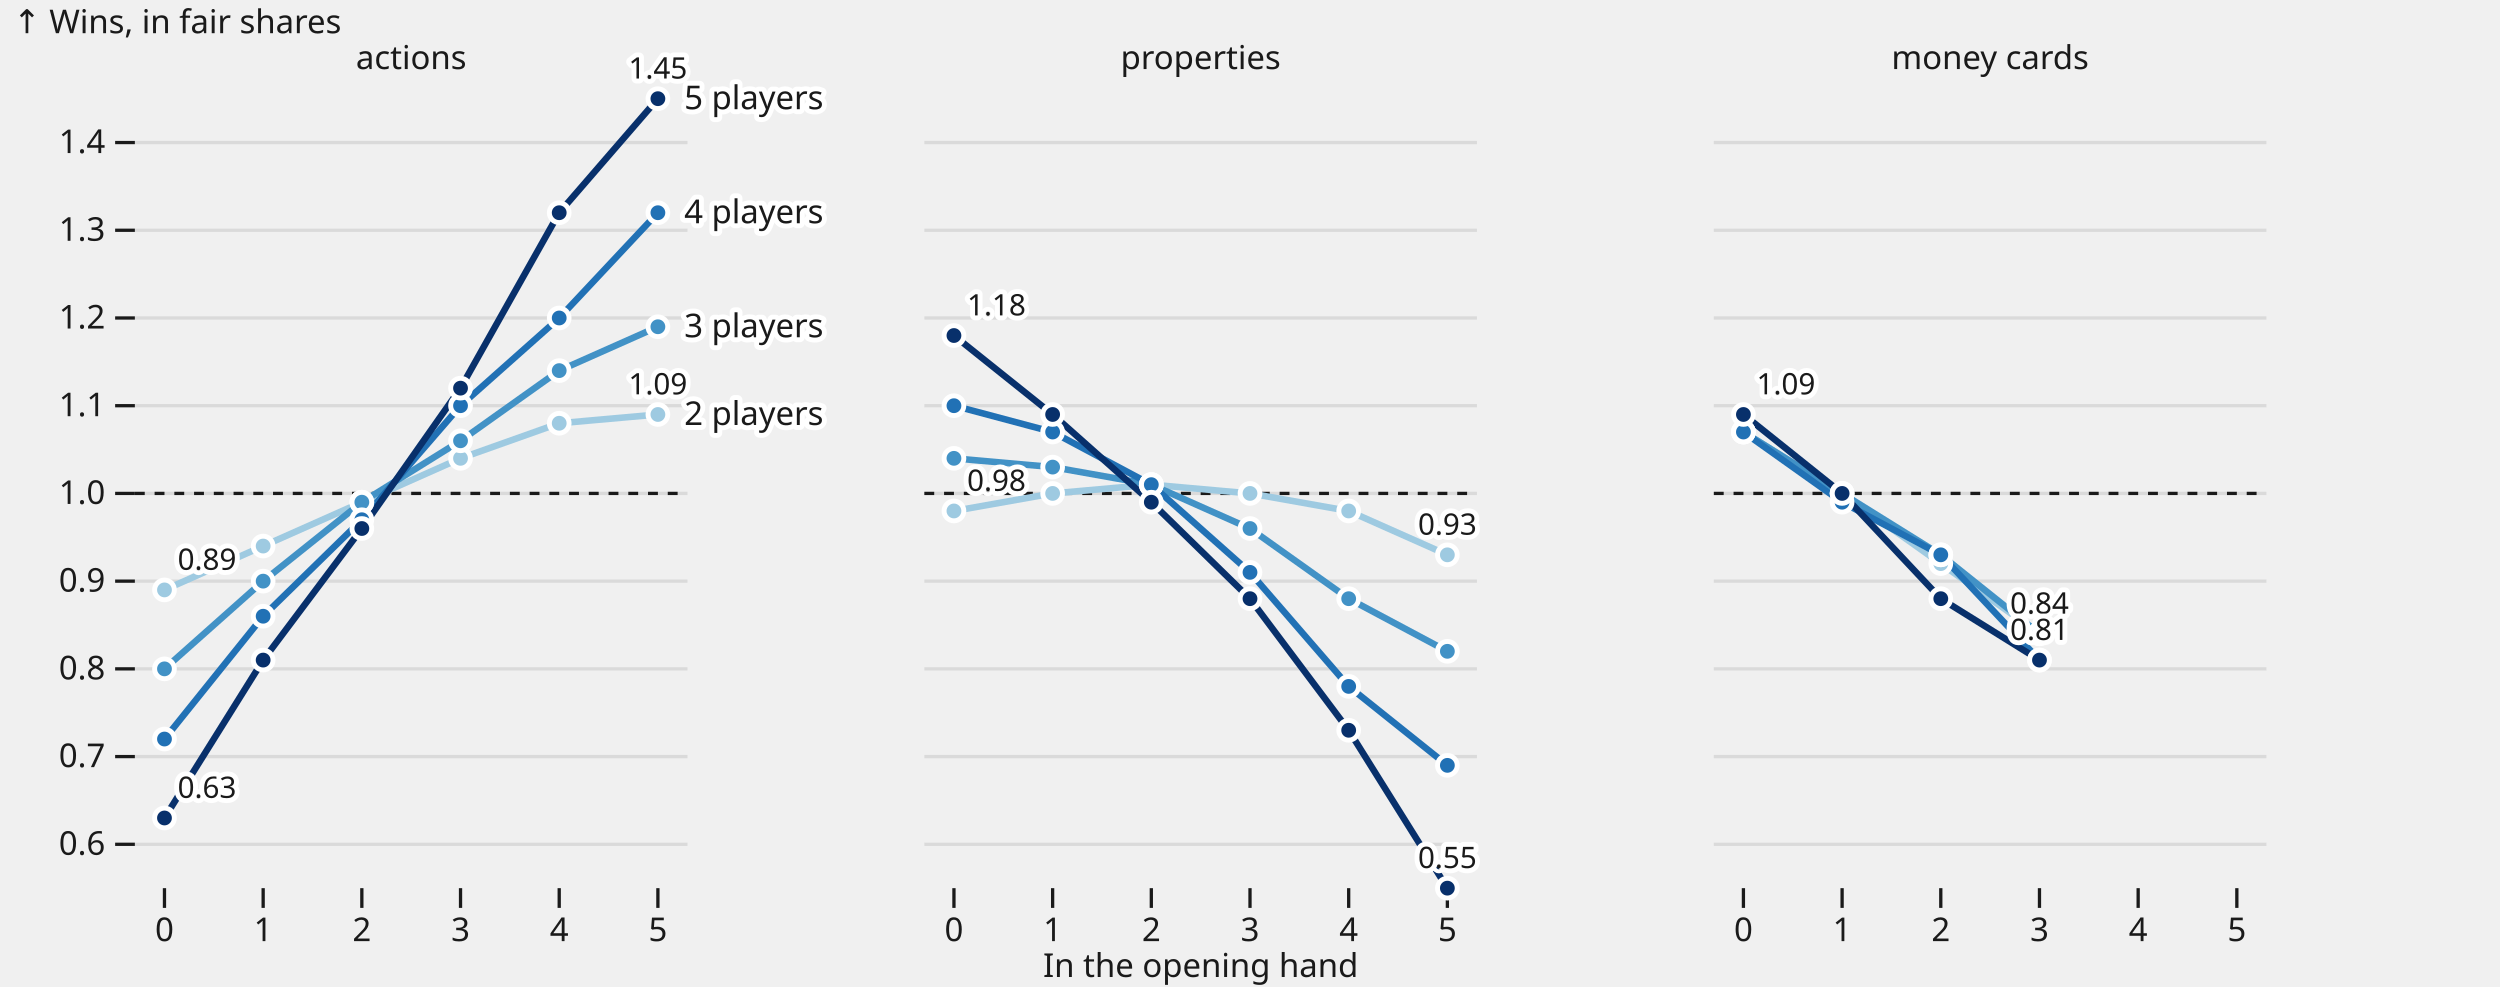
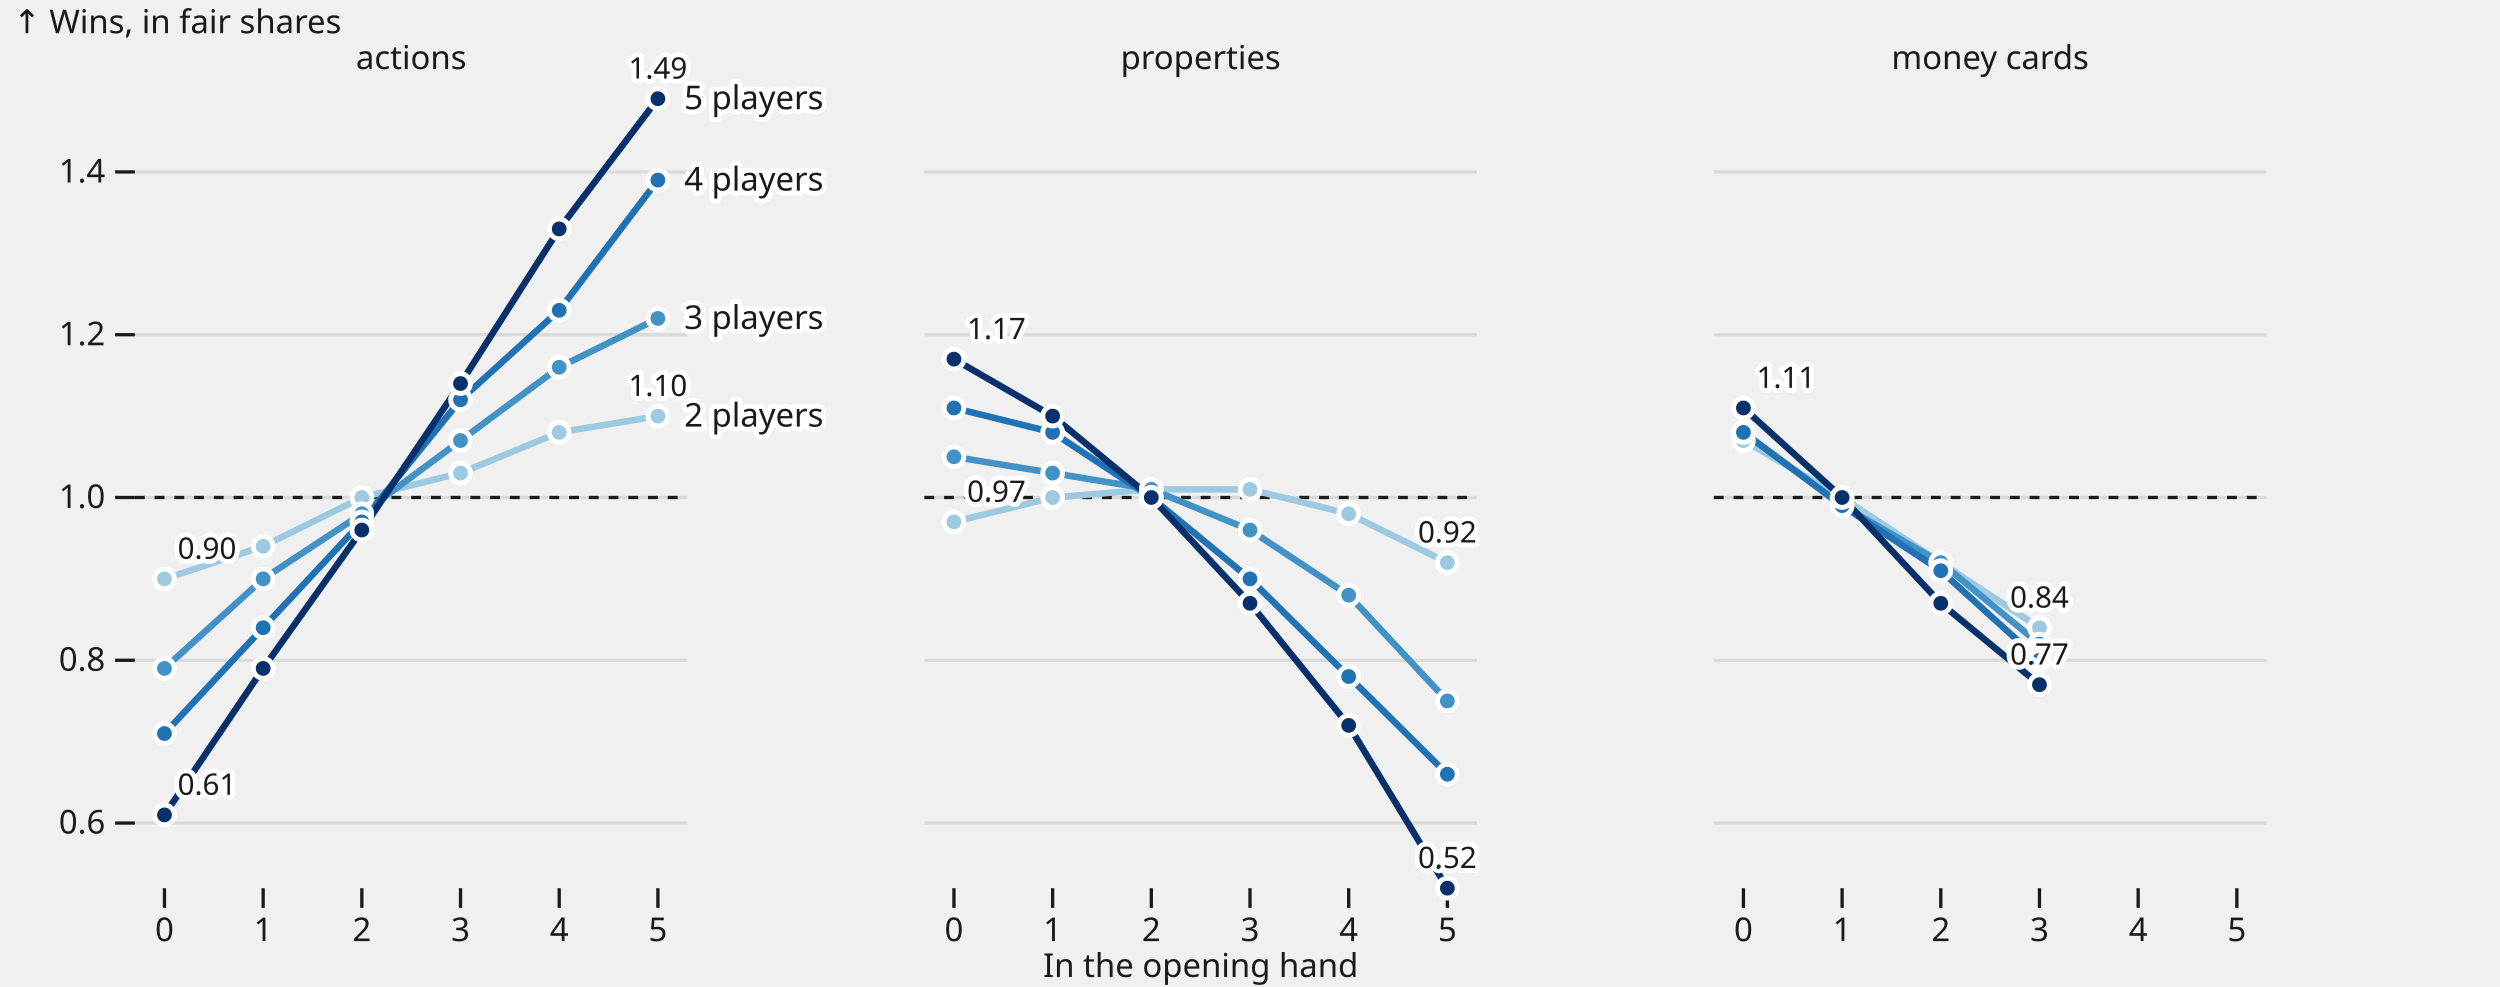
<svg xmlns="http://www.w3.org/2000/svg" class="plot-d6a7b5" fill="currentColor" font-family="system-ui, sans-serif" font-size="10" text-anchor="middle" width="760" height="300" viewBox="0 0 760 300" style="background: rgb(255, 255, 255); color: rgb(26, 26, 26);">
  <style>@media (prefers-color-scheme: dark) { :root { filter: invert(1) hue-rotate(180deg); background: none !important } }</style>
  <style>:where(.plot-d6a7b5) {
  --plot-background: white;
  display: block;
  height: auto;
  height: intrinsic;
  max-width: 100%;
}
:where(.plot-d6a7b5 text),
:where(.plot-d6a7b5 tspan) {
  white-space: pre;
}</style>
  <g aria-label="fx-axis tick label" transform="translate(0,-9)">
    <g transform="translate(1,0)">
      <text transform="translate(124,30)">actions</text>
    </g>
    <g transform="translate(241,0)">
      <text transform="translate(124,30)">properties</text>
    </g>
    <g transform="translate(481,0)">
      <text transform="translate(124,30)">money cards</text>
    </g>
  </g>
  <g aria-label="y-grid" aria-hidden="true">
    <g stroke="currentColor" stroke-opacity="0.1" transform="translate(1,0)">
-       <line x1="40" x2="208" y1="256.667" y2="256.667" />
-       <line x1="40" x2="208" y1="230" y2="230" />
-       <line x1="40" x2="208" y1="203.333" y2="203.333" />
-       <line x1="40" x2="208" y1="176.667" y2="176.667" />
-       <line x1="40" x2="208" y1="150" y2="150" />
-       <line x1="40" x2="208" y1="123.333" y2="123.333" />
-       <line x1="40" x2="208" y1="96.667" y2="96.667" />
-       <line x1="40" x2="208" y1="70" y2="70" />
-       <line x1="40" x2="208" y1="43.333" y2="43.333" />
+       <line x1="40" x2="208" y1="250.206" y2="250.206" />
+       <line x1="40" x2="208" y1="200.722" y2="200.722" />
+       <line x1="40" x2="208" y1="151.237" y2="151.237" />
+       <line x1="40" x2="208" y1="101.753" y2="101.753" />
+       <line x1="40" x2="208" y1="52.268" y2="52.268" />
    </g>
    <g stroke="currentColor" stroke-opacity="0.1" transform="translate(241,0)">
-       <line x1="40" x2="208" y1="256.667" y2="256.667" />
-       <line x1="40" x2="208" y1="230" y2="230" />
-       <line x1="40" x2="208" y1="203.333" y2="203.333" />
-       <line x1="40" x2="208" y1="176.667" y2="176.667" />
-       <line x1="40" x2="208" y1="150" y2="150" />
-       <line x1="40" x2="208" y1="123.333" y2="123.333" />
-       <line x1="40" x2="208" y1="96.667" y2="96.667" />
-       <line x1="40" x2="208" y1="70" y2="70" />
-       <line x1="40" x2="208" y1="43.333" y2="43.333" />
+       <line x1="40" x2="208" y1="250.206" y2="250.206" />
+       <line x1="40" x2="208" y1="200.722" y2="200.722" />
+       <line x1="40" x2="208" y1="151.237" y2="151.237" />
+       <line x1="40" x2="208" y1="101.753" y2="101.753" />
+       <line x1="40" x2="208" y1="52.268" y2="52.268" />
    </g>
    <g stroke="currentColor" stroke-opacity="0.1" transform="translate(481,0)">
-       <line x1="40" x2="208" y1="256.667" y2="256.667" />
-       <line x1="40" x2="208" y1="230" y2="230" />
-       <line x1="40" x2="208" y1="203.333" y2="203.333" />
-       <line x1="40" x2="208" y1="176.667" y2="176.667" />
-       <line x1="40" x2="208" y1="150" y2="150" />
-       <line x1="40" x2="208" y1="123.333" y2="123.333" />
-       <line x1="40" x2="208" y1="96.667" y2="96.667" />
-       <line x1="40" x2="208" y1="70" y2="70" />
-       <line x1="40" x2="208" y1="43.333" y2="43.333" />
+       <line x1="40" x2="208" y1="250.206" y2="250.206" />
+       <line x1="40" x2="208" y1="200.722" y2="200.722" />
+       <line x1="40" x2="208" y1="151.237" y2="151.237" />
+       <line x1="40" x2="208" y1="101.753" y2="101.753" />
+       <line x1="40" x2="208" y1="52.268" y2="52.268" />
    </g>
  </g>
  <g aria-label="y-axis tick" aria-hidden="true">
    <g fill="none" stroke="currentColor" transform="translate(1,0)">
-       <path transform="translate(40,256.6667)" d="M0,0L-6,0" />
-       <path transform="translate(40,230)" d="M0,0L-6,0" />
-       <path transform="translate(40,203.3333)" d="M0,0L-6,0" />
-       <path transform="translate(40,176.6667)" d="M0,0L-6,0" />
-       <path transform="translate(40,150)" d="M0,0L-6,0" />
-       <path transform="translate(40,123.3333)" d="M0,0L-6,0" />
-       <path transform="translate(40,96.66667)" d="M0,0L-6,0" />
-       <path transform="translate(40,70)" d="M0,0L-6,0" />
-       <path transform="translate(40,43.33333)" d="M0,0L-6,0" />
+       <path transform="translate(40,250.2062)" d="M0,0L-6,0" />
+       <path transform="translate(40,200.7216)" d="M0,0L-6,0" />
+       <path transform="translate(40,151.2371)" d="M0,0L-6,0" />
+       <path transform="translate(40,101.7526)" d="M0,0L-6,0" />
+       <path transform="translate(40,52.26804)" d="M0,0L-6,0" />
    </g>
  </g>
  <g aria-label="y-axis tick label" transform="translate(-9,0)">
    <g text-anchor="end" font-variant="tabular-nums" transform="translate(1,0)">
-       <text y="0.32em" transform="translate(40,256.6667)">0.6</text>
-       <text y="0.32em" transform="translate(40,230)">0.7</text>
-       <text y="0.32em" transform="translate(40,203.3333)">0.8</text>
-       <text y="0.32em" transform="translate(40,176.6667)">0.9</text>
-       <text y="0.32em" transform="translate(40,150)">1.0</text>
-       <text y="0.32em" transform="translate(40,123.3333)">1.1</text>
-       <text y="0.32em" transform="translate(40,96.66667)">1.2</text>
-       <text y="0.32em" transform="translate(40,70)">1.3</text>
-       <text y="0.32em" transform="translate(40,43.33333)">1.4</text>
+       <text y="0.32em" transform="translate(40,250.2062)">0.6</text>
+       <text y="0.32em" transform="translate(40,200.7216)">0.8</text>
+       <text y="0.32em" transform="translate(40,151.2371)">1.0</text>
+       <text y="0.32em" transform="translate(40,101.7526)">1.2</text>
+       <text y="0.32em" transform="translate(40,52.26804)">1.4</text>
    </g>
  </g>
  <g aria-label="y-axis label" text-anchor="start" transform="translate(-37,-27)">
    <text y="0.71em" transform="translate(41,30)">↑ Wins, in fair shares</text>
  </g>
  <g aria-label="x-axis tick" aria-hidden="true">
    <g fill="none" stroke="currentColor" transform="translate(1,0)">
      <path transform="translate(49,270)" d="M0,0L0,6" />
      <path transform="translate(79,270)" d="M0,0L0,6" />
      <path transform="translate(109,270)" d="M0,0L0,6" />
      <path transform="translate(139,270)" d="M0,0L0,6" />
      <path transform="translate(169,270)" d="M0,0L0,6" />
      <path transform="translate(199,270)" d="M0,0L0,6" />
    </g>
    <g fill="none" stroke="currentColor" transform="translate(241,0)">
      <path transform="translate(49,270)" d="M0,0L0,6" />
      <path transform="translate(79,270)" d="M0,0L0,6" />
      <path transform="translate(109,270)" d="M0,0L0,6" />
      <path transform="translate(139,270)" d="M0,0L0,6" />
      <path transform="translate(169,270)" d="M0,0L0,6" />
      <path transform="translate(199,270)" d="M0,0L0,6" />
    </g>
    <g fill="none" stroke="currentColor" transform="translate(481,0)">
      <path transform="translate(49,270)" d="M0,0L0,6" />
      <path transform="translate(79,270)" d="M0,0L0,6" />
      <path transform="translate(109,270)" d="M0,0L0,6" />
      <path transform="translate(139,270)" d="M0,0L0,6" />
      <path transform="translate(169,270)" d="M0,0L0,6" />
      <path transform="translate(199,270)" d="M0,0L0,6" />
    </g>
  </g>
  <g aria-label="x-axis tick label" transform="translate(0,9)">
    <g transform="translate(1,0)">
      <text y="0.71em" transform="translate(49,270)">0</text>
      <text y="0.71em" transform="translate(79,270)">1</text>
      <text y="0.71em" transform="translate(109,270)">2</text>
      <text y="0.71em" transform="translate(139,270)">3</text>
      <text y="0.71em" transform="translate(169,270)">4</text>
      <text y="0.71em" transform="translate(199,270)">5</text>
    </g>
    <g transform="translate(241,0)">
      <text y="0.71em" transform="translate(49,270)">0</text>
      <text y="0.71em" transform="translate(79,270)">1</text>
      <text y="0.71em" transform="translate(109,270)">2</text>
      <text y="0.71em" transform="translate(139,270)">3</text>
      <text y="0.71em" transform="translate(169,270)">4</text>
      <text y="0.71em" transform="translate(199,270)">5</text>
    </g>
    <g transform="translate(481,0)">
      <text y="0.71em" transform="translate(49,270)">0</text>
      <text y="0.71em" transform="translate(79,270)">1</text>
      <text y="0.71em" transform="translate(109,270)">2</text>
      <text y="0.71em" transform="translate(139,270)">3</text>
      <text y="0.71em" transform="translate(169,270)">4</text>
      <text y="0.71em" transform="translate(199,270)">5</text>
    </g>
  </g>
  <g aria-label="x-axis label" transform="translate(0,27)">
    <text transform="translate(365,270)">In the opening hand</text>
  </g>
  <g aria-label="rule">
    <g stroke="#1a1a1a" stroke-dasharray="3,3" transform="translate(1,0)">
-       <line x1="40" x2="208" y1="150" y2="150" />
+       <line x1="40" x2="208" y1="151.237" y2="151.237" />
    </g>
    <g stroke="#1a1a1a" stroke-dasharray="3,3" transform="translate(241,0)">
-       <line x1="40" x2="208" y1="150" y2="150" />
+       <line x1="40" x2="208" y1="151.237" y2="151.237" />
    </g>
    <g stroke="#1a1a1a" stroke-dasharray="3,3" transform="translate(481,0)">
-       <line x1="40" x2="208" y1="150" y2="150" />
+       <line x1="40" x2="208" y1="151.237" y2="151.237" />
    </g>
  </g>
  <g aria-label="line">
    <g fill="none" stroke-width="2" stroke-linejoin="round" stroke-linecap="round" transform="translate(1,0)">
-       <path stroke="#9ecae1" d="M49,179.333L79,166L109,152.667L139,139.333L169,128.667L199,126" />
-       <path stroke="#4292c6" d="M49,203.333L79,176.667L109,152.667L139,134L169,112.667L199,99.333" />
-       <path stroke="#2171b5" d="M49,224.667L79,187.333L109,158L139,123.333L169,96.667L199,64.667" />
-       <path stroke="#08306b" d="M49,248.667L79,200.667L109,160.667L139,118L169,64.667L199,30" />
+       <path stroke="#9ecae1" d="M49,175.979L79,166.082L109,151.237L139,143.814L169,131.443L199,126.495" />
+       <path stroke="#4292c6" d="M49,203.196L79,175.979L109,156.186L139,133.918L169,111.649L199,96.804" />
+       <path stroke="#2171b5" d="M49,222.99L79,190.825L109,158.66L139,121.546L169,94.33L199,54.742" />
+       <path stroke="#08306b" d="M49,247.732L79,203.196L109,161.134L139,116.598L169,69.588L199,30" />
    </g>
    <g fill="none" stroke-width="2" stroke-linejoin="round" stroke-linecap="round" transform="translate(241,0)">
-       <path stroke="#9ecae1" d="M49,155.333L79,150L109,147.333L139,150L169,155.333L199,168.667" />
-       <path stroke="#4292c6" d="M49,139.333L79,142L109,147.333L139,160.667L169,182L199,198" />
-       <path stroke="#2171b5" d="M49,123.333L79,131.333L109,147.333L139,174L169,208.667L199,232.667" />
-       <path stroke="#08306b" d="M49,102L79,126L109,152.667L139,182L169,222L199,270" />
+       <path stroke="#9ecae1" d="M49,158.66L79,151.237L109,148.763L139,148.763L169,156.186L199,171.031" />
+       <path stroke="#4292c6" d="M49,138.866L79,143.814L109,148.763L139,161.134L169,180.928L199,213.093" />
+       <path stroke="#2171b5" d="M49,124.021L79,131.443L109,151.237L139,175.979L169,205.67L199,235.361" />
+       <path stroke="#08306b" d="M49,109.175L79,126.495L109,151.237L139,183.402L169,220.515L199,270" />
    </g>
    <g fill="none" stroke-width="2" stroke-linejoin="round" stroke-linecap="round" transform="translate(481,0)">
-       <path stroke="#9ecae1" d="M49,131.333L79,150L109,171.333L139,192.667" />
-       <path stroke="#4292c6" d="M49,131.333L79,150L109,168.667L139,192.667" />
-       <path stroke="#2171b5" d="M49,131.333L79,152.667L109,168.667L139,200.667" />
-       <path stroke="#08306b" d="M49,126L79,150L109,182L139,200.667" />
+       <path stroke="#9ecae1" d="M49,133.918L79,151.237L109,171.031L139,190.825" />
+       <path stroke="#4292c6" d="M49,131.443L79,153.711L109,171.031L139,195.773" />
+       <path stroke="#2171b5" d="M49,131.443L79,153.711L109,173.505L139,200.722" />
+       <path stroke="#08306b" d="M49,124.021L79,151.237L109,183.402L139,208.144" />
    </g>
  </g>
  <g aria-label="dot">
    <g stroke="#ffffff" stroke-width="1.5" transform="translate(1,0)">
-       <circle cx="49" cy="179.333" r="3" fill="#9ecae1" />
-       <circle cx="49" cy="203.333" r="3" fill="#4292c6" />
-       <circle cx="49" cy="224.667" r="3" fill="#2171b5" />
-       <circle cx="49" cy="248.667" r="3" fill="#08306b" />
-       <circle cx="79" cy="166" r="3" fill="#9ecae1" />
-       <circle cx="79" cy="176.667" r="3" fill="#4292c6" />
-       <circle cx="79" cy="187.333" r="3" fill="#2171b5" />
-       <circle cx="79" cy="200.667" r="3" fill="#08306b" />
-       <circle cx="109" cy="152.667" r="3" fill="#9ecae1" />
-       <circle cx="109" cy="152.667" r="3" fill="#4292c6" />
-       <circle cx="109" cy="158" r="3" fill="#2171b5" />
-       <circle cx="109" cy="160.667" r="3" fill="#08306b" />
-       <circle cx="139" cy="139.333" r="3" fill="#9ecae1" />
-       <circle cx="139" cy="134" r="3" fill="#4292c6" />
-       <circle cx="139" cy="123.333" r="3" fill="#2171b5" />
-       <circle cx="139" cy="118" r="3" fill="#08306b" />
-       <circle cx="169" cy="128.667" r="3" fill="#9ecae1" />
-       <circle cx="169" cy="112.667" r="3" fill="#4292c6" />
-       <circle cx="169" cy="96.667" r="3" fill="#2171b5" />
-       <circle cx="169" cy="64.667" r="3" fill="#08306b" />
-       <circle cx="199" cy="126" r="3" fill="#9ecae1" />
-       <circle cx="199" cy="99.333" r="3" fill="#4292c6" />
-       <circle cx="199" cy="64.667" r="3" fill="#2171b5" />
+       <circle cx="49" cy="175.979" r="3" fill="#9ecae1" />
+       <circle cx="49" cy="203.196" r="3" fill="#4292c6" />
+       <circle cx="49" cy="222.99" r="3" fill="#2171b5" />
+       <circle cx="49" cy="247.732" r="3" fill="#08306b" />
+       <circle cx="79" cy="166.082" r="3" fill="#9ecae1" />
+       <circle cx="79" cy="175.979" r="3" fill="#4292c6" />
+       <circle cx="79" cy="190.825" r="3" fill="#2171b5" />
+       <circle cx="79" cy="203.196" r="3" fill="#08306b" />
+       <circle cx="109" cy="151.237" r="3" fill="#9ecae1" />
+       <circle cx="109" cy="156.186" r="3" fill="#4292c6" />
+       <circle cx="109" cy="158.66" r="3" fill="#2171b5" />
+       <circle cx="109" cy="161.134" r="3" fill="#08306b" />
+       <circle cx="139" cy="143.814" r="3" fill="#9ecae1" />
+       <circle cx="139" cy="133.918" r="3" fill="#4292c6" />
+       <circle cx="139" cy="121.546" r="3" fill="#2171b5" />
+       <circle cx="139" cy="116.598" r="3" fill="#08306b" />
+       <circle cx="169" cy="131.443" r="3" fill="#9ecae1" />
+       <circle cx="169" cy="111.649" r="3" fill="#4292c6" />
+       <circle cx="169" cy="94.33" r="3" fill="#2171b5" />
+       <circle cx="169" cy="69.588" r="3" fill="#08306b" />
+       <circle cx="199" cy="126.495" r="3" fill="#9ecae1" />
+       <circle cx="199" cy="96.804" r="3" fill="#4292c6" />
+       <circle cx="199" cy="54.742" r="3" fill="#2171b5" />
      <circle cx="199" cy="30" r="3" fill="#08306b" />
    </g>
    <g stroke="#ffffff" stroke-width="1.5" transform="translate(241,0)">
-       <circle cx="49" cy="155.333" r="3" fill="#9ecae1" />
-       <circle cx="49" cy="139.333" r="3" fill="#4292c6" />
-       <circle cx="49" cy="123.333" r="3" fill="#2171b5" />
-       <circle cx="49" cy="102" r="3" fill="#08306b" />
-       <circle cx="79" cy="150" r="3" fill="#9ecae1" />
-       <circle cx="79" cy="142" r="3" fill="#4292c6" />
-       <circle cx="79" cy="131.333" r="3" fill="#2171b5" />
-       <circle cx="79" cy="126" r="3" fill="#08306b" />
-       <circle cx="109" cy="147.333" r="3" fill="#9ecae1" />
-       <circle cx="109" cy="147.333" r="3" fill="#4292c6" />
-       <circle cx="109" cy="147.333" r="3" fill="#2171b5" />
-       <circle cx="109" cy="152.667" r="3" fill="#08306b" />
-       <circle cx="139" cy="150" r="3" fill="#9ecae1" />
-       <circle cx="139" cy="160.667" r="3" fill="#4292c6" />
-       <circle cx="139" cy="174" r="3" fill="#2171b5" />
-       <circle cx="139" cy="182" r="3" fill="#08306b" />
-       <circle cx="169" cy="155.333" r="3" fill="#9ecae1" />
-       <circle cx="169" cy="182" r="3" fill="#4292c6" />
-       <circle cx="169" cy="208.667" r="3" fill="#2171b5" />
-       <circle cx="169" cy="222" r="3" fill="#08306b" />
-       <circle cx="199" cy="168.667" r="3" fill="#9ecae1" />
-       <circle cx="199" cy="198" r="3" fill="#4292c6" />
-       <circle cx="199" cy="232.667" r="3" fill="#2171b5" />
+       <circle cx="49" cy="158.66" r="3" fill="#9ecae1" />
+       <circle cx="49" cy="138.866" r="3" fill="#4292c6" />
+       <circle cx="49" cy="124.021" r="3" fill="#2171b5" />
+       <circle cx="49" cy="109.175" r="3" fill="#08306b" />
+       <circle cx="79" cy="151.237" r="3" fill="#9ecae1" />
+       <circle cx="79" cy="143.814" r="3" fill="#4292c6" />
+       <circle cx="79" cy="131.443" r="3" fill="#2171b5" />
+       <circle cx="79" cy="126.495" r="3" fill="#08306b" />
+       <circle cx="109" cy="148.763" r="3" fill="#9ecae1" />
+       <circle cx="109" cy="148.763" r="3" fill="#4292c6" />
+       <circle cx="109" cy="151.237" r="3" fill="#2171b5" />
+       <circle cx="109" cy="151.237" r="3" fill="#08306b" />
+       <circle cx="139" cy="148.763" r="3" fill="#9ecae1" />
+       <circle cx="139" cy="161.134" r="3" fill="#4292c6" />
+       <circle cx="139" cy="175.979" r="3" fill="#2171b5" />
+       <circle cx="139" cy="183.402" r="3" fill="#08306b" />
+       <circle cx="169" cy="156.186" r="3" fill="#9ecae1" />
+       <circle cx="169" cy="180.928" r="3" fill="#4292c6" />
+       <circle cx="169" cy="205.67" r="3" fill="#2171b5" />
+       <circle cx="169" cy="220.515" r="3" fill="#08306b" />
+       <circle cx="199" cy="171.031" r="3" fill="#9ecae1" />
+       <circle cx="199" cy="213.093" r="3" fill="#4292c6" />
+       <circle cx="199" cy="235.361" r="3" fill="#2171b5" />
      <circle cx="199" cy="270" r="3" fill="#08306b" />
    </g>
    <g stroke="#ffffff" stroke-width="1.5" transform="translate(481,0)">
-       <circle cx="49" cy="131.333" r="3" fill="#9ecae1" />
-       <circle cx="49" cy="131.333" r="3" fill="#4292c6" />
-       <circle cx="49" cy="131.333" r="3" fill="#2171b5" />
-       <circle cx="49" cy="126" r="3" fill="#08306b" />
-       <circle cx="79" cy="150" r="3" fill="#9ecae1" />
-       <circle cx="79" cy="150" r="3" fill="#4292c6" />
-       <circle cx="79" cy="152.667" r="3" fill="#2171b5" />
-       <circle cx="79" cy="150" r="3" fill="#08306b" />
-       <circle cx="109" cy="171.333" r="3" fill="#9ecae1" />
-       <circle cx="109" cy="168.667" r="3" fill="#4292c6" />
-       <circle cx="109" cy="168.667" r="3" fill="#2171b5" />
-       <circle cx="109" cy="182" r="3" fill="#08306b" />
-       <circle cx="139" cy="192.667" r="3" fill="#9ecae1" />
-       <circle cx="139" cy="192.667" r="3" fill="#4292c6" />
-       <circle cx="139" cy="200.667" r="3" fill="#2171b5" />
-       <circle cx="139" cy="200.667" r="3" fill="#08306b" />
+       <circle cx="49" cy="133.918" r="3" fill="#9ecae1" />
+       <circle cx="49" cy="131.443" r="3" fill="#4292c6" />
+       <circle cx="49" cy="131.443" r="3" fill="#2171b5" />
+       <circle cx="49" cy="124.021" r="3" fill="#08306b" />
+       <circle cx="79" cy="151.237" r="3" fill="#9ecae1" />
+       <circle cx="79" cy="153.711" r="3" fill="#4292c6" />
+       <circle cx="79" cy="153.711" r="3" fill="#2171b5" />
+       <circle cx="79" cy="151.237" r="3" fill="#08306b" />
+       <circle cx="109" cy="171.031" r="3" fill="#9ecae1" />
+       <circle cx="109" cy="171.031" r="3" fill="#4292c6" />
+       <circle cx="109" cy="173.505" r="3" fill="#2171b5" />
+       <circle cx="109" cy="183.402" r="3" fill="#08306b" />
+       <circle cx="139" cy="190.825" r="3" fill="#9ecae1" />
+       <circle cx="139" cy="195.773" r="3" fill="#4292c6" />
+       <circle cx="139" cy="200.722" r="3" fill="#2171b5" />
+       <circle cx="139" cy="208.144" r="3" fill="#08306b" />
    </g>
  </g>
  <g aria-label="text" transform="translate(4,-9)">
    <g stroke="#ffffff" stroke-width="3" stroke-linejoin="round" paint-order="stroke" text-anchor="start" font-size="9" transform="translate(1,0)">
-       <text y="0.32em" transform="translate(49,179.3333)">0.89</text>
-       <text y="0.32em" transform="translate(49,248.6667)">0.63</text>
+       <text y="0.32em" transform="translate(49,175.9794)">0.90</text>
+       <text y="0.32em" transform="translate(49,247.732)">0.61</text>
    </g>
    <g stroke="#ffffff" stroke-width="3" stroke-linejoin="round" paint-order="stroke" text-anchor="start" font-size="9" transform="translate(241,0)">
-       <text y="0.32em" transform="translate(49,155.3333)">0.98</text>
-       <text y="0.32em" transform="translate(49,102)">1.18</text>
+       <text y="0.32em" transform="translate(49,158.6598)">0.97</text>
+       <text y="0.32em" transform="translate(49,109.1753)">1.17</text>
    </g>
    <g stroke="#ffffff" stroke-width="3" stroke-linejoin="round" paint-order="stroke" text-anchor="start" font-size="9" transform="translate(481,0)">
-       <text y="0.32em" transform="translate(49,126)">1.09</text>
+       <text y="0.32em" transform="translate(49,124.0206)">1.11</text>
    </g>
  </g>
  <g aria-label="text" transform="translate(0,-9)">
    <g stroke="#ffffff" stroke-width="3" stroke-linejoin="round" paint-order="stroke" font-size="9" transform="translate(1,0)">
-       <text y="0.32em" transform="translate(199,126)">1.09</text>
-       <text y="0.32em" transform="translate(199,30)">1.45</text>
+       <text y="0.32em" transform="translate(199,126.4948)">1.10</text>
+       <text y="0.32em" transform="translate(199,30)">1.49</text>
    </g>
    <g stroke="#ffffff" stroke-width="3" stroke-linejoin="round" paint-order="stroke" font-size="9" transform="translate(241,0)">
-       <text y="0.32em" transform="translate(199,168.6667)">0.93</text>
-       <text y="0.32em" transform="translate(199,270)">0.55</text>
+       <text y="0.32em" transform="translate(199,171.0309)">0.92</text>
+       <text y="0.32em" transform="translate(199,270)">0.52</text>
    </g>
    <g stroke="#ffffff" stroke-width="3" stroke-linejoin="round" paint-order="stroke" font-size="9" transform="translate(481,0)">
-       <text y="0.32em" transform="translate(139,192.6667)">0.84</text>
-       <text y="0.32em" transform="translate(139,200.6667)">0.81</text>
+       <text y="0.32em" transform="translate(139,190.8247)">0.84</text>
+       <text y="0.32em" transform="translate(139,208.1443)">0.77</text>
    </g>
  </g>
  <g aria-label="text" transform="translate(8,0)">
    <g stroke="#ffffff" stroke-width="3" stroke-linejoin="round" paint-order="stroke" text-anchor="start" transform="translate(1,0)">
-       <text y="0.32em" transform="translate(199,126)">2 players</text>
-       <text y="0.32em" transform="translate(199,99.33333)">3 players</text>
-       <text y="0.32em" transform="translate(199,64.66667)">4 players</text>
+       <text y="0.32em" transform="translate(199,126.4948)">2 players</text>
+       <text y="0.32em" transform="translate(199,96.80412)">3 players</text>
+       <text y="0.32em" transform="translate(199,54.74227)">4 players</text>
      <text y="0.32em" transform="translate(199,30)">5 players</text>
    </g>
  </g>
</svg>
